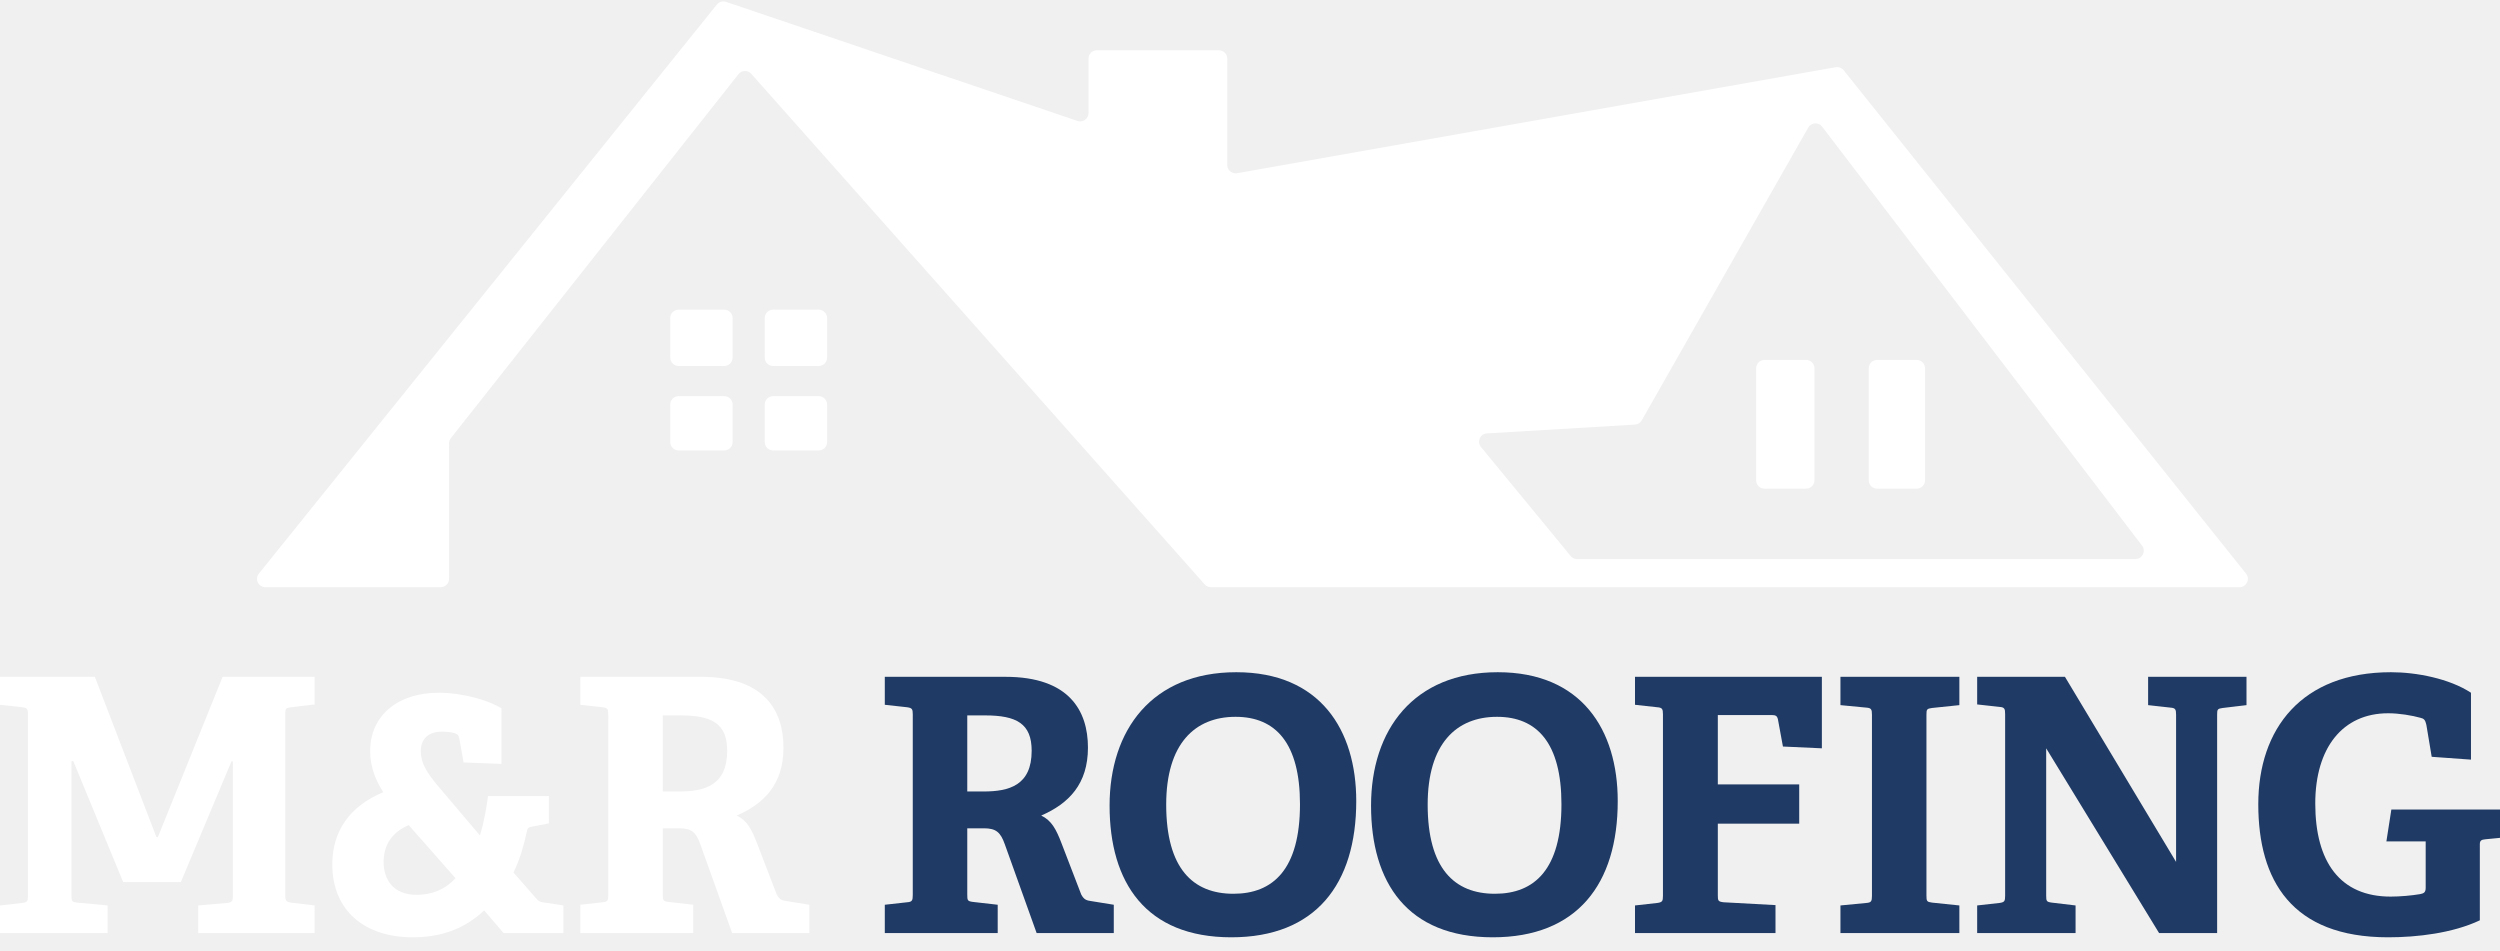
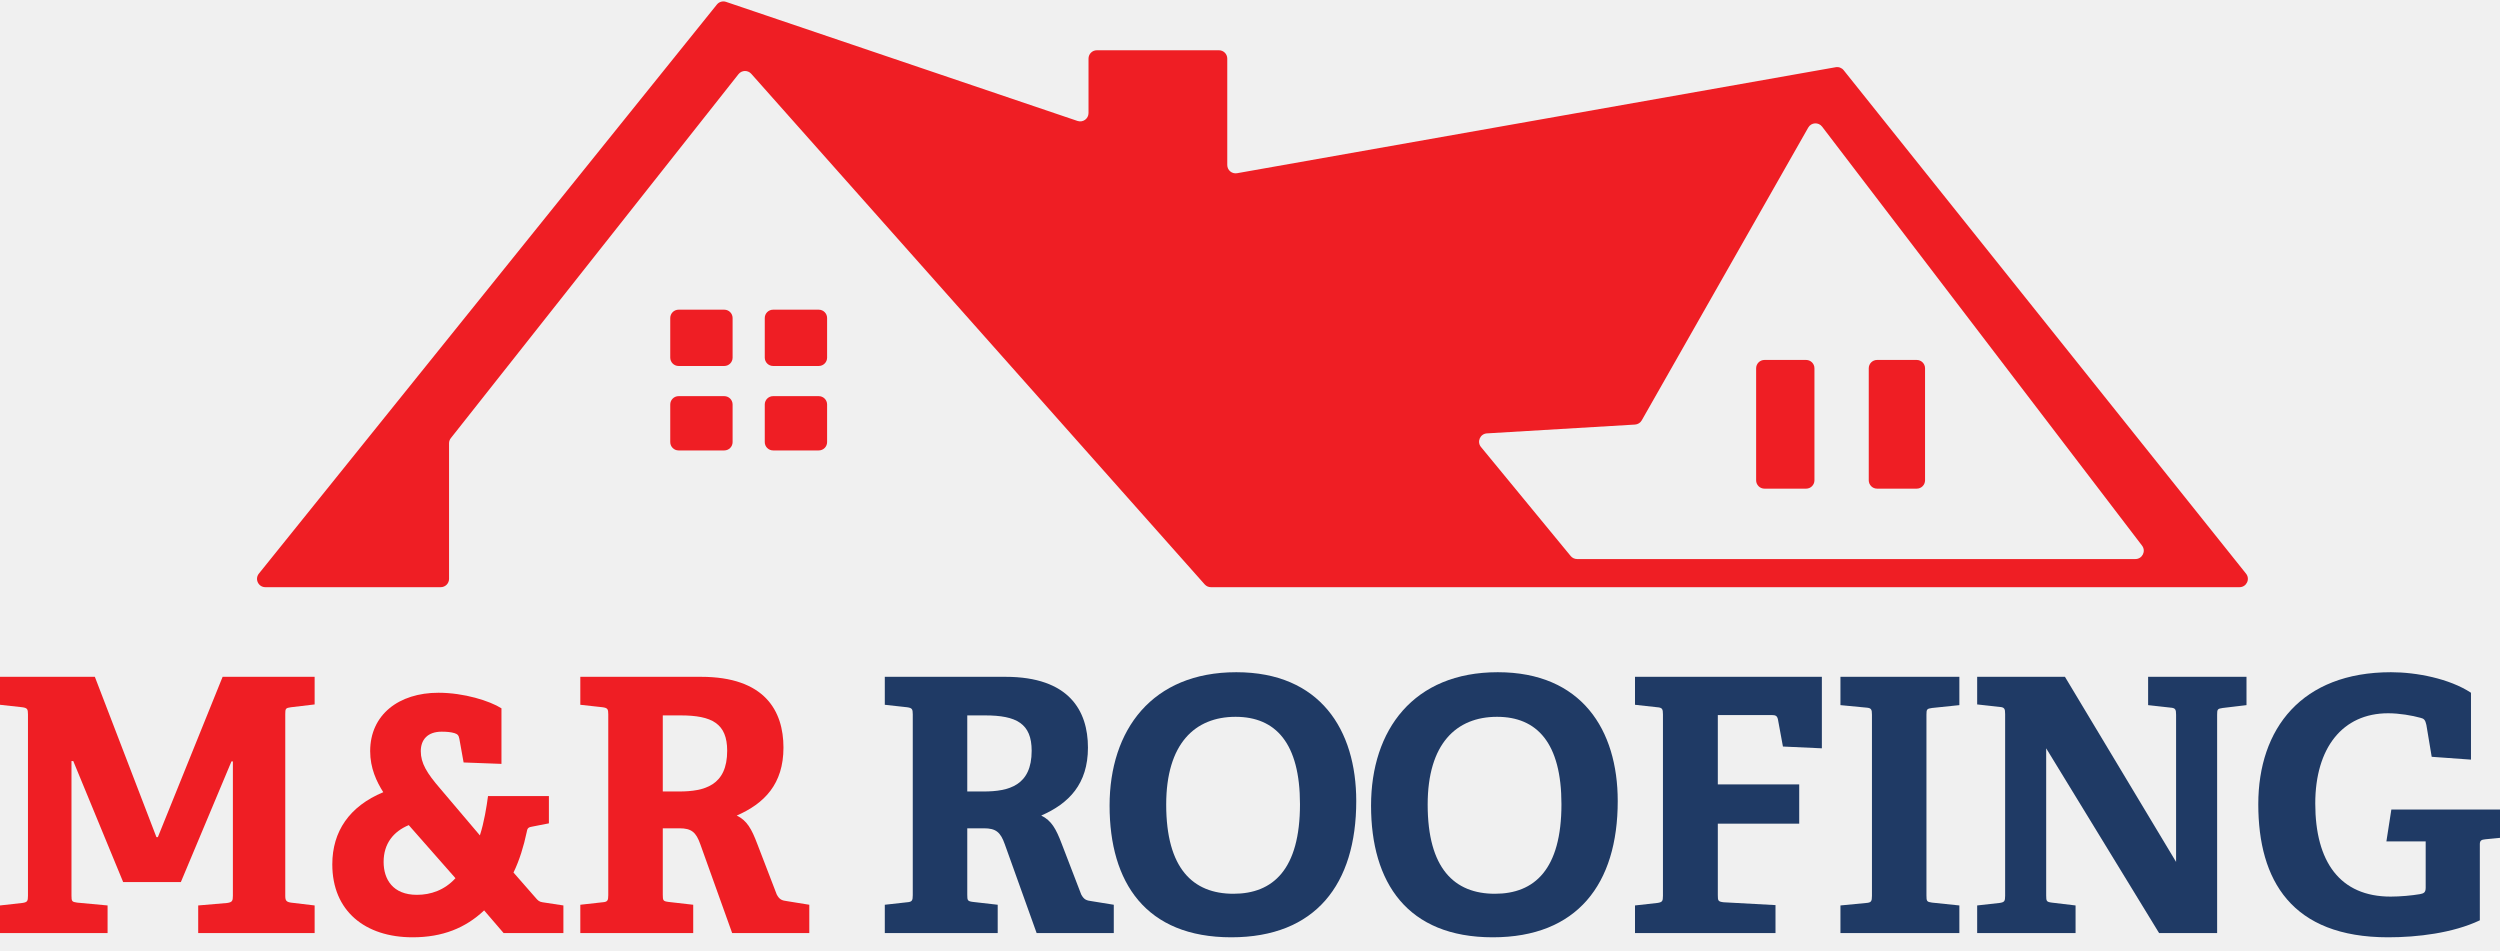
<svg xmlns="http://www.w3.org/2000/svg" width="150" height="57" viewBox="0 0 150 57" fill="none">
-   <path d="M40.715 21.959C40.439 21.959 40.215 21.735 40.215 21.459V19.081C40.215 18.805 40.439 18.581 40.715 18.581H43.456C43.732 18.581 43.956 18.805 43.956 19.081V21.459C43.956 21.735 43.732 21.959 43.456 21.959H40.715Z" fill="white" />
-   <path d="M46.386 18.581C46.11 18.581 45.886 18.805 45.886 19.081V21.459C45.886 21.735 46.11 21.959 46.386 21.959H49.126C49.402 21.959 49.626 21.735 49.626 21.459V19.081C49.626 18.805 49.402 18.581 49.126 18.581H46.386Z" fill="white" />
-   <path d="M46.386 23.769C46.11 23.769 45.886 23.993 45.886 24.269V26.526C45.886 26.803 46.11 27.026 46.386 27.026H49.126C49.402 27.026 49.626 26.803 49.626 26.526V24.269C49.626 23.993 49.402 23.769 49.126 23.769H46.386Z" fill="white" />
-   <path d="M40.715 23.769C40.439 23.769 40.215 23.993 40.215 24.269V26.526C40.215 26.803 40.439 27.026 40.715 27.026H43.456C43.732 27.026 43.956 26.803 43.956 26.526V24.269C43.956 23.993 43.732 23.769 43.456 23.769H40.715Z" fill="white" />
-   <path fill-rule="evenodd" clip-rule="evenodd" d="M15.922 35.231C15.502 35.231 15.269 34.745 15.533 34.417L43.013 0.272C43.144 0.109 43.364 0.045 43.562 0.112L64.651 7.257C64.975 7.367 65.311 7.126 65.311 6.783V3.516C65.311 3.24 65.535 3.016 65.811 3.016H73.136C73.412 3.016 73.636 3.24 73.636 3.516V9.901C73.636 10.212 73.917 10.447 74.224 10.393L110.143 4.033C110.324 4.001 110.507 4.071 110.621 4.214L134.762 34.419C135.024 34.746 134.79 35.231 134.371 35.231H72.654C72.512 35.231 72.376 35.17 72.281 35.063L45.076 4.428C44.869 4.195 44.502 4.206 44.309 4.45L27.051 26.287C26.981 26.375 26.943 26.484 26.943 26.597V34.731C26.943 35.007 26.719 35.231 26.443 35.231H15.922ZM98.1 25.474C98.268 25.464 98.421 25.369 98.504 25.222L108.494 7.655C108.671 7.343 109.108 7.314 109.326 7.598L128.523 32.738C128.775 33.067 128.54 33.542 128.126 33.542H94.625C94.475 33.542 94.334 33.475 94.239 33.359L88.859 26.82C88.6 26.504 88.808 26.027 89.216 26.003L98.1 25.474Z" fill="white" />
-   <path d="M105.368 22.097C105.368 21.821 105.592 21.597 105.868 21.597H108.367C108.643 21.597 108.867 21.821 108.867 22.097V28.819C108.867 29.095 108.643 29.319 108.367 29.319H105.868C105.592 29.319 105.368 29.095 105.368 28.819V22.097Z" fill="white" />
-   <path d="M112.625 21.597C112.349 21.597 112.125 21.821 112.125 22.097V28.819C112.125 29.095 112.349 29.319 112.625 29.319H115.003C115.279 29.319 115.503 29.095 115.503 28.819V22.097C115.503 21.821 115.279 21.597 115.003 21.597H112.625Z" fill="white" />
-   <path d="M18.878 55.983H11.892V54.327L13.633 54.178C13.93 54.136 13.973 54.051 13.973 53.754V45.684H13.888L10.851 52.925H7.39L4.396 45.663H4.289V53.732C4.289 54.072 4.311 54.115 4.629 54.157L6.455 54.327V55.983H0V54.327L1.338 54.178C1.635 54.136 1.678 54.072 1.678 53.754V42.86C1.678 42.542 1.635 42.478 1.338 42.435L0 42.287V40.609H5.691L9.386 50.229H9.471L13.357 40.609H18.878V42.266L17.455 42.435C17.137 42.478 17.116 42.52 17.116 42.839V53.754C17.116 54.03 17.179 54.115 17.455 54.157L18.878 54.327V55.983Z" fill="white" />
-   <path d="M33.804 55.983H30.216L29.048 54.624C27.922 55.686 26.542 56.238 24.758 56.238C21.913 56.238 19.938 54.667 19.938 51.864C19.938 49.889 20.957 48.381 22.996 47.532C22.592 46.895 22.21 46.088 22.21 45.069C22.21 42.881 23.93 41.565 26.308 41.565C27.837 41.565 29.387 42.053 30.088 42.499V45.833L27.816 45.748L27.561 44.325C27.519 44.113 27.455 44.049 27.264 43.986C27.052 43.922 26.776 43.901 26.5 43.901C25.65 43.901 25.247 44.389 25.247 45.069C25.247 45.791 25.608 46.385 26.415 47.319L28.793 50.123C29.048 49.337 29.196 48.402 29.281 47.765H32.934V49.401L31.957 49.592C31.702 49.634 31.638 49.676 31.596 49.953C31.426 50.76 31.171 51.609 30.81 52.352L32.148 53.881C32.254 54.008 32.36 54.115 32.551 54.136L33.804 54.327V55.983ZM27.328 52.692L24.525 49.507C23.612 49.889 23.017 50.611 23.017 51.715C23.017 52.756 23.569 53.69 25.013 53.69C25.841 53.69 26.669 53.414 27.328 52.692Z" fill="white" />
-   <path d="M48.558 55.983H43.929L42.018 50.653C41.763 49.931 41.487 49.698 40.765 49.698H39.767V53.69C39.767 54.03 39.788 54.072 40.106 54.115L41.593 54.285V55.983H34.819V54.285L36.157 54.136C36.454 54.115 36.496 54.03 36.496 53.711V42.86C36.496 42.542 36.454 42.478 36.157 42.435L34.819 42.287V40.609H42.06C45.882 40.609 47.008 42.648 47.008 44.856C47.008 47.043 45.861 48.211 44.205 48.933C44.821 49.231 45.097 49.74 45.436 50.632L46.604 53.669C46.774 53.987 46.923 54.03 47.241 54.072L48.558 54.285V55.983ZM39.767 47.489H40.743C42.272 47.489 43.631 47.128 43.631 45.047C43.631 43.412 42.718 42.924 40.828 42.924H39.767V47.489Z" fill="white" />
+   <path d="M40.715 21.959C40.439 21.959 40.215 21.735 40.215 21.459V19.081C40.215 18.805 40.439 18.581 40.715 18.581H43.456C43.732 18.581 43.956 18.805 43.956 19.081V21.459C43.956 21.735 43.732 21.959 43.456 21.959H40.715Z" fill="#EF1E24" />
+   <path d="M46.386 18.581C46.11 18.581 45.886 18.805 45.886 19.081V21.459C45.886 21.735 46.11 21.959 46.386 21.959H49.126C49.402 21.959 49.626 21.735 49.626 21.459V19.081C49.626 18.805 49.402 18.581 49.126 18.581H46.386Z" fill="#EF1E24" />
+   <path d="M46.386 23.769C46.11 23.769 45.886 23.993 45.886 24.269V26.526C45.886 26.803 46.11 27.026 46.386 27.026H49.126C49.402 27.026 49.626 26.803 49.626 26.526V24.269C49.626 23.993 49.402 23.769 49.126 23.769H46.386Z" fill="#EF1E24" />
+   <path d="M40.715 23.769C40.439 23.769 40.215 23.993 40.215 24.269V26.526C40.215 26.803 40.439 27.026 40.715 27.026H43.456C43.732 27.026 43.956 26.803 43.956 26.526V24.269C43.956 23.993 43.732 23.769 43.456 23.769H40.715Z" fill="#EF1E24" />
+   <path fill-rule="evenodd" clip-rule="evenodd" d="M15.922 35.231C15.502 35.231 15.269 34.745 15.533 34.417L43.013 0.272C43.144 0.109 43.364 0.045 43.562 0.112L64.651 7.257C64.975 7.367 65.311 7.126 65.311 6.783V3.516C65.311 3.24 65.535 3.016 65.811 3.016H73.136C73.412 3.016 73.636 3.24 73.636 3.516V9.901C73.636 10.212 73.917 10.447 74.224 10.393L110.143 4.033C110.324 4.001 110.507 4.071 110.621 4.214L134.762 34.419C135.024 34.746 134.79 35.231 134.371 35.231H72.654C72.512 35.231 72.376 35.17 72.281 35.063L45.076 4.428C44.869 4.195 44.502 4.206 44.309 4.45L27.051 26.287C26.981 26.375 26.943 26.484 26.943 26.597V34.731C26.943 35.007 26.719 35.231 26.443 35.231H15.922ZM98.1 25.474C98.268 25.464 98.421 25.369 98.504 25.222L108.494 7.655C108.671 7.343 109.108 7.314 109.326 7.598L128.523 32.738C128.775 33.067 128.54 33.542 128.126 33.542H94.625C94.475 33.542 94.334 33.475 94.239 33.359L88.859 26.82C88.6 26.504 88.808 26.027 89.216 26.003L98.1 25.474Z" fill="#EF1E24" />
+   <path d="M105.368 22.097C105.368 21.821 105.592 21.597 105.868 21.597H108.367C108.643 21.597 108.867 21.821 108.867 22.097V28.819C108.867 29.095 108.643 29.319 108.367 29.319H105.868C105.592 29.319 105.368 29.095 105.368 28.819V22.097Z" fill="#EF1E24" />
+   <path d="M112.625 21.597C112.349 21.597 112.125 21.821 112.125 22.097V28.819C112.125 29.095 112.349 29.319 112.625 29.319H115.003C115.279 29.319 115.503 29.095 115.503 28.819V22.097C115.503 21.821 115.279 21.597 115.003 21.597H112.625Z" fill="#EF1E24" />
+   <path d="M18.878 55.983H11.892V54.327L13.633 54.178C13.93 54.136 13.973 54.051 13.973 53.754V45.684H13.888L10.851 52.925H7.39L4.396 45.663H4.289V53.732C4.289 54.072 4.311 54.115 4.629 54.157L6.455 54.327V55.983H0V54.327L1.338 54.178C1.635 54.136 1.678 54.072 1.678 53.754V42.86C1.678 42.542 1.635 42.478 1.338 42.435L0 42.287V40.609H5.691L9.386 50.229H9.471L13.357 40.609H18.878V42.266L17.455 42.435C17.137 42.478 17.116 42.52 17.116 42.839V53.754C17.116 54.03 17.179 54.115 17.455 54.157L18.878 54.327V55.983Z" fill="#EF1E24" />
+   <path d="M33.804 55.983H30.216L29.048 54.624C27.922 55.686 26.542 56.238 24.758 56.238C21.913 56.238 19.938 54.667 19.938 51.864C19.938 49.889 20.957 48.381 22.996 47.532C22.592 46.895 22.21 46.088 22.21 45.069C22.21 42.881 23.93 41.565 26.308 41.565C27.837 41.565 29.387 42.053 30.088 42.499V45.833L27.816 45.748L27.561 44.325C27.519 44.113 27.455 44.049 27.264 43.986C27.052 43.922 26.776 43.901 26.5 43.901C25.65 43.901 25.247 44.389 25.247 45.069C25.247 45.791 25.608 46.385 26.415 47.319L28.793 50.123C29.048 49.337 29.196 48.402 29.281 47.765H32.934V49.401L31.957 49.592C31.702 49.634 31.638 49.676 31.596 49.953C31.426 50.76 31.171 51.609 30.81 52.352L32.148 53.881C32.254 54.008 32.36 54.115 32.551 54.136L33.804 54.327V55.983ZM27.328 52.692L24.525 49.507C23.612 49.889 23.017 50.611 23.017 51.715C23.017 52.756 23.569 53.69 25.013 53.69C25.841 53.69 26.669 53.414 27.328 52.692Z" fill="#EF1E24" />
+   <path d="M48.558 55.983H43.929L42.018 50.653C41.763 49.931 41.487 49.698 40.765 49.698H39.767V53.69C39.767 54.03 39.788 54.072 40.106 54.115L41.593 54.285V55.983H34.819V54.285L36.157 54.136C36.454 54.115 36.496 54.03 36.496 53.711V42.86C36.496 42.542 36.454 42.478 36.157 42.435L34.819 42.287V40.609H42.06C45.882 40.609 47.008 42.648 47.008 44.856C47.008 47.043 45.861 48.211 44.205 48.933C44.821 49.231 45.097 49.74 45.436 50.632L46.604 53.669C46.774 53.987 46.923 54.03 47.241 54.072L48.558 54.285V55.983ZM39.767 47.489H40.743C42.272 47.489 43.631 47.128 43.631 45.047C43.631 43.412 42.718 42.924 40.828 42.924H39.767V47.489Z" fill="#EF1E24" />
  <path d="M66.827 55.983H62.198L60.287 50.653C60.032 49.931 59.756 49.698 59.034 49.698H58.036V53.69C58.036 54.03 58.057 54.072 58.375 54.115L59.862 54.285V55.983H53.088V54.285L54.426 54.136C54.723 54.115 54.766 54.03 54.766 53.711V42.86C54.766 42.541 54.723 42.478 54.426 42.435L53.088 42.287V40.609H60.329C64.151 40.609 65.277 42.648 65.277 44.856C65.277 47.043 64.13 48.211 62.474 48.933C63.09 49.231 63.366 49.74 63.705 50.632L64.873 53.669C65.043 53.987 65.192 54.03 65.51 54.072L66.827 54.285V55.983ZM58.036 47.489H59.013C60.541 47.489 61.9 47.128 61.9 45.047C61.9 43.412 60.987 42.924 59.097 42.924H58.036V47.489Z" fill="#1F3A65" />
  <path d="M73.879 56.238C68.74 56.238 66.575 52.947 66.575 48.339C66.575 43.794 69.123 40.333 74.177 40.333C79.209 40.333 81.375 43.794 81.375 48.063C81.375 53.053 78.933 56.238 73.879 56.238ZM74.007 53.626C76.385 53.626 77.999 52.161 77.999 48.254C77.999 44.58 76.534 43.009 74.134 43.009C71.692 43.009 69.972 44.623 69.972 48.275C69.972 52.097 71.565 53.626 74.007 53.626Z" fill="#1F3A65" />
  <path d="M89.568 56.238C84.429 56.238 82.263 52.947 82.263 48.339C82.263 43.794 84.811 40.333 89.865 40.333C94.898 40.333 97.064 43.794 97.064 48.063C97.064 53.053 94.621 56.238 89.568 56.238ZM89.695 53.626C92.073 53.626 93.687 52.161 93.687 48.254C93.687 44.58 92.222 43.009 89.822 43.009C87.38 43.009 85.66 44.623 85.66 48.275C85.66 52.097 87.253 53.626 89.695 53.626Z" fill="#1F3A65" />
  <path d="M106.53 55.983H98.1V54.327L99.437 54.178C99.735 54.136 99.777 54.072 99.777 53.754V42.86C99.777 42.541 99.735 42.457 99.437 42.435L98.1 42.287V40.609H109.312V44.899L106.976 44.792L106.679 43.179C106.636 42.966 106.551 42.903 106.318 42.903H103.069V47.065H107.953V49.422H103.069V53.711C103.069 54.051 103.09 54.093 103.408 54.136L106.53 54.306V55.983Z" fill="#1F3A65" />
  <path d="M117.562 55.983H110.427V54.327L111.978 54.178C112.275 54.157 112.317 54.072 112.317 53.754V42.881C112.317 42.563 112.275 42.478 111.978 42.457L110.427 42.308V40.609H117.562V42.308L115.927 42.478C115.609 42.52 115.587 42.563 115.587 42.881V53.732C115.587 54.072 115.609 54.115 115.927 54.157L117.562 54.327V55.983Z" fill="#1F3A65" />
  <path d="M133.028 55.983H129.545L122.771 44.899V53.732C122.771 54.072 122.792 54.115 123.111 54.157L124.534 54.327V55.983H118.63V54.327L119.968 54.178C120.266 54.136 120.308 54.072 120.308 53.754V42.839C120.308 42.52 120.266 42.435 119.968 42.414L118.63 42.266V40.609H123.897L130.565 51.715V42.881C130.565 42.563 130.522 42.478 130.225 42.457L128.887 42.308V40.609H134.79V42.308L133.368 42.478C133.049 42.52 133.028 42.563 133.028 42.881V55.983Z" fill="#1F3A65" />
  <path d="M150 50.271L149.13 50.356C148.875 50.377 148.79 50.441 148.79 50.653V55.219C147.176 55.983 145.052 56.238 143.29 56.238C137.493 56.238 135.497 52.819 135.497 48.254C135.497 43.709 138.109 40.333 143.46 40.333C144.989 40.333 146.964 40.715 148.259 41.565V45.578L145.902 45.408L145.583 43.497C145.52 43.2 145.435 43.115 145.244 43.072C144.713 42.924 143.948 42.796 143.29 42.796C140.551 42.796 138.916 44.877 138.916 48.211C138.916 51.715 140.402 53.796 143.439 53.796C144.012 53.796 144.713 53.732 145.201 53.648C145.435 53.605 145.541 53.541 145.541 53.265V50.483H143.184L143.481 48.572H150V50.271Z" fill="#1F3A65" />
</svg>
